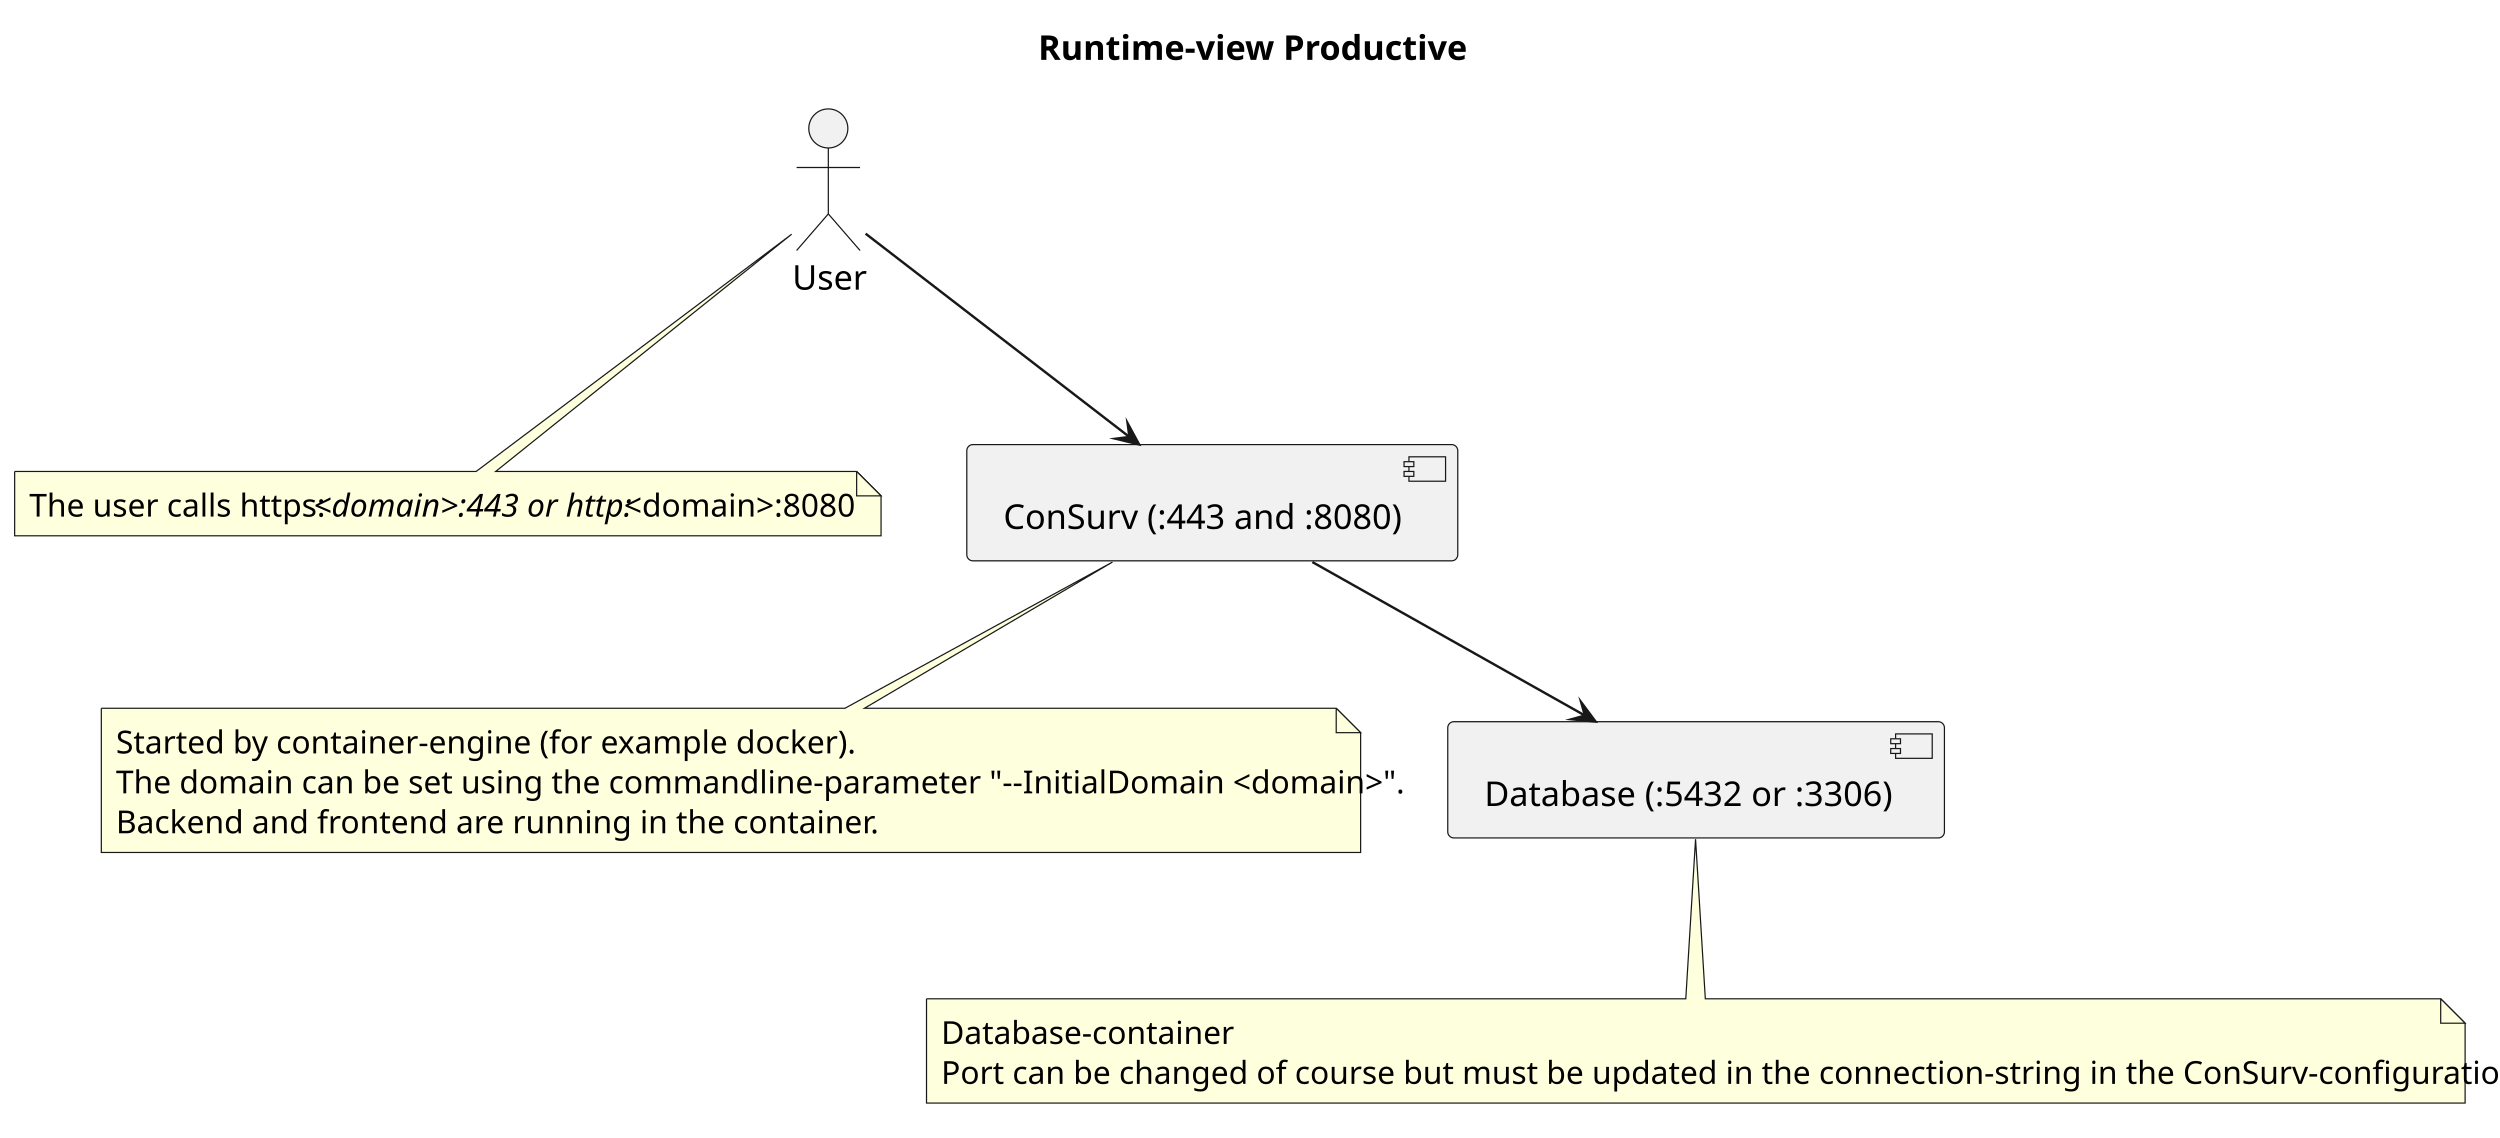
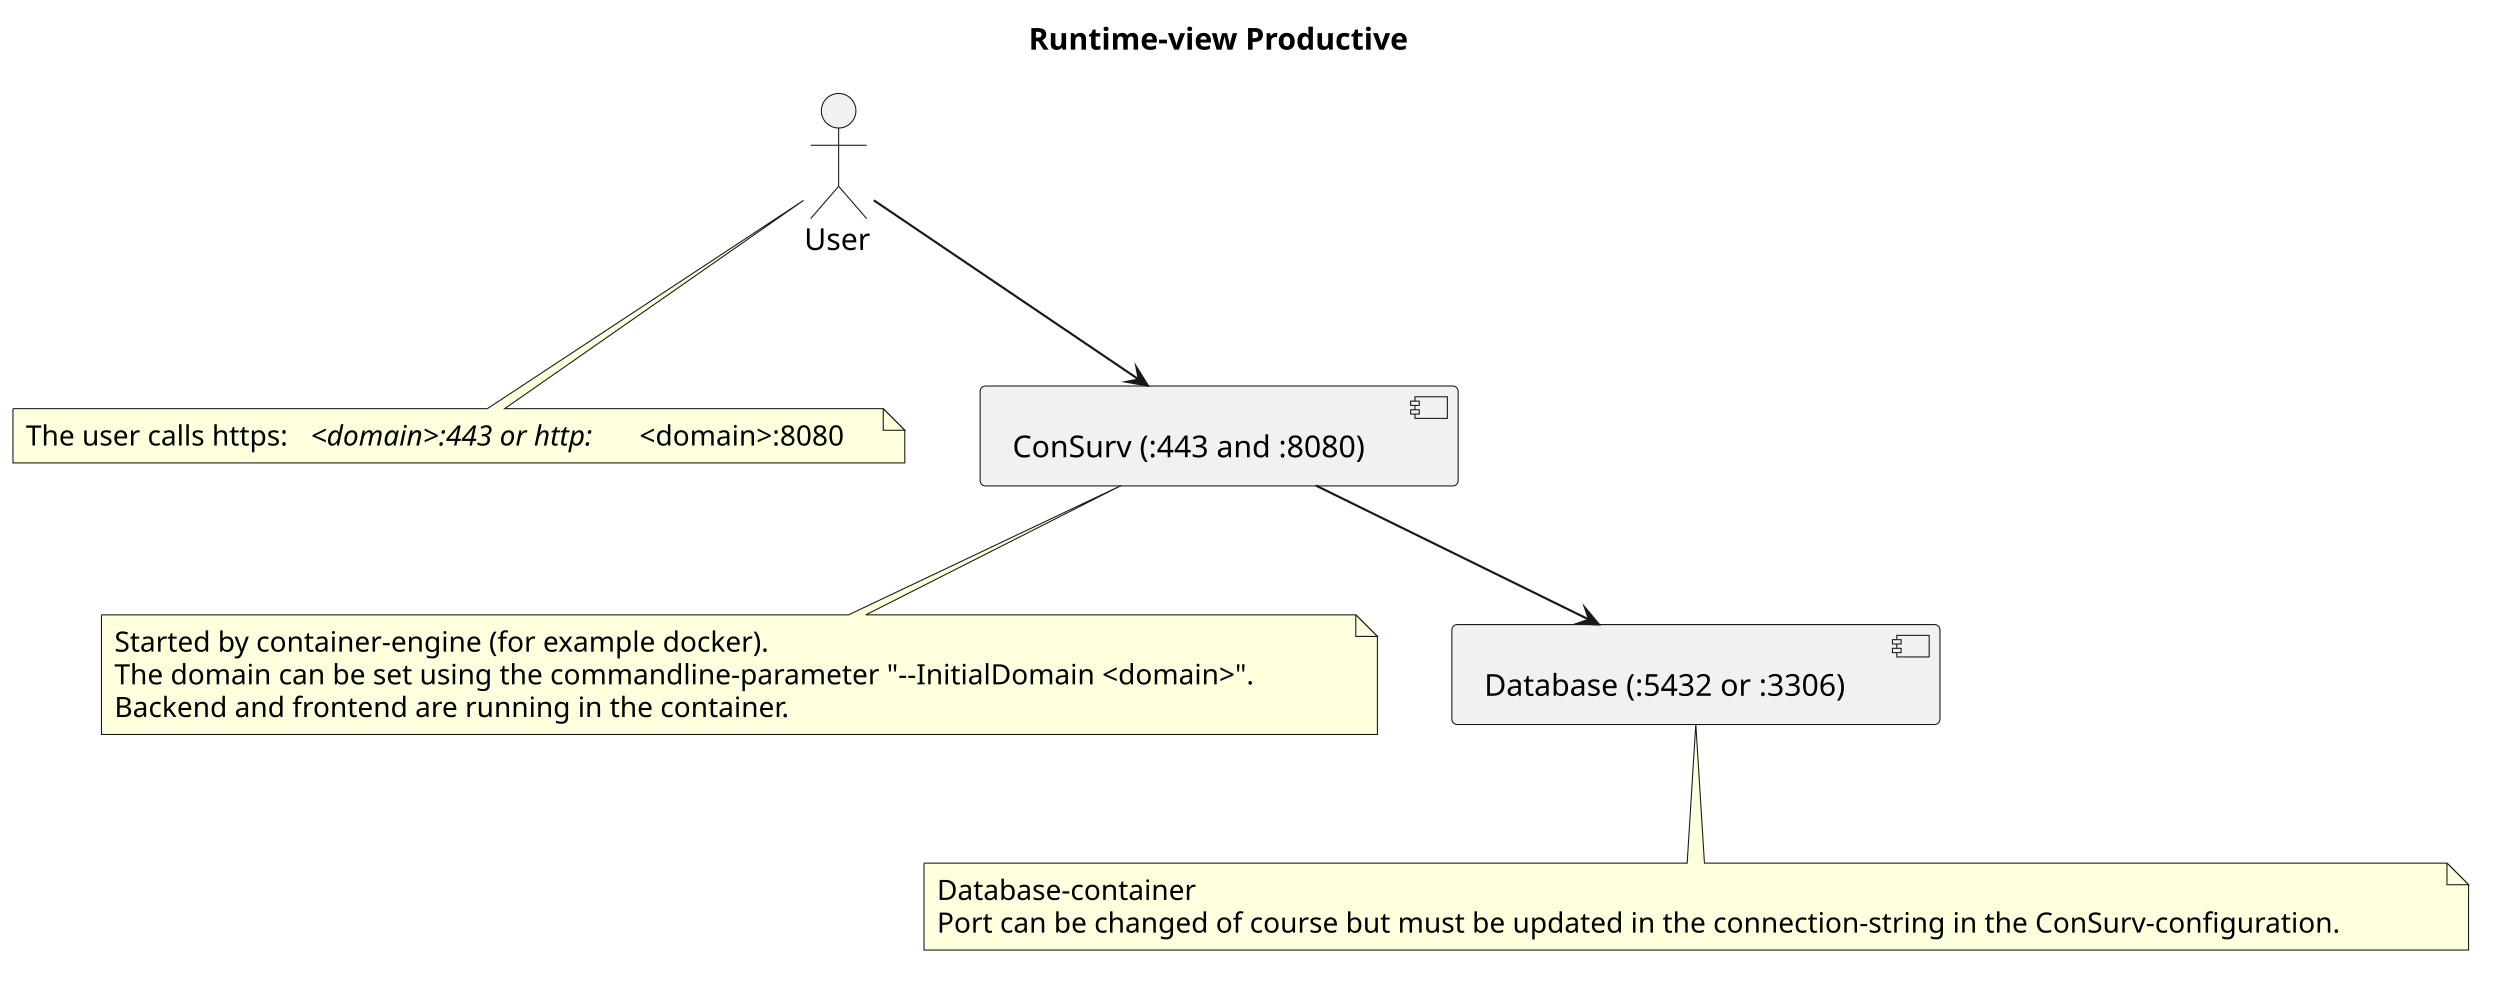
- <svg xmlns="http://www.w3.org/2000/svg" contentStyleType="text/css" data-diagram-type="DESCRIPTION" height="466px" preserveAspectRatio="none" style="width:1024px;height:466px;background:#FFFFFF;" version="1.1" viewBox="0 0 1024 466" width="1024px" zoomAndPan="magnify">
+ <svg xmlns="http://www.w3.org/2000/svg" contentStyleType="text/css" data-diagram-type="DESCRIPTION" height="455px" preserveAspectRatio="none" style="width:1158px;height:455px;background:#FFFFFF;" version="1.1" viewBox="0 0 1158 455" width="1158px" zoomAndPan="magnify">
  <defs />
  <g>
    <g class="title" data-source-line="1">
-       <text fill="#000000" font-family="sans-serif" font-size="14" font-weight="700" lengthAdjust="spacing" textLength="167.255" x="425.228" y="24.533">Runtime-view Productive</text>
+       <text fill="#000000" font-family="sans-serif" font-size="14" font-weight="700" lengthAdjust="spacing" textLength="198.509" x="476.462" y="22.995">Runtime-view Productive</text>
    </g>
    <g class="entity" data-qualified-name="user" data-source-line="3" id="ent0001">
-       <ellipse cx="339.279" cy="52.609" fill="#F1F1F1" rx="8" ry="8" style="stroke:#181818;stroke-width:0.5;" />
-       <path d="M339.279,60.609 L339.279,87.609 M326.279,68.609 L352.279,68.609 M339.279,87.609 L326.279,102.609 M339.279,87.609 L352.279,102.609" fill="none" style="stroke:#181818;stroke-width:0.5;" />
-       <text fill="#000000" font-family="sans-serif" font-size="14" lengthAdjust="spacing" textLength="29.559" x="324.5" y="118.643">User</text>
+       <ellipse cx="388.455" cy="51.297" fill="#F1F1F1" rx="8" ry="8" style="stroke:#181818;stroke-width:0.5;" />
+       <path d="M388.455,59.297 L388.455,86.297 M375.455,67.297 L401.455,67.297 M388.455,86.297 L375.455,101.297 M388.455,86.297 L401.455,101.297" fill="none" style="stroke:#181818;stroke-width:0.5;" />
+       <text fill="#000000" font-family="sans-serif" font-size="14" lengthAdjust="spacing" textLength="31.91" x="372.5" y="115.792">User</text>
    </g>
    <g class="entity" data-qualified-name="UserNote" data-source-line="5" id="ent0002">
-       <path d="M6,193.109 L6,219.461 A0,0 0 0 0 6,219.461 L360.88,219.461 A0,0 0 0 0 360.88,219.461 L360.88,203.109 L350.88,193.109 L203.03,193.109 L324.26,95.929 L195.03,193.109 L6,193.109 A0,0 0 0 0 6,193.109" fill="#FEFFDD" style="stroke:#181818;stroke-width:0.5;" />
-       <path d="M350.88,193.109 L350.88,203.109 L360.88,203.109 L350.88,193.109" fill="#FEFFDD" style="stroke:#181818;stroke-width:0.5;" />
-       <text fill="#000000" font-family="sans-serif" font-size="13" lengthAdjust="spacing" textLength="116.327" x="12" y="211.605">The user calls https:</text>
-       <text fill="#000000" font-family="sans-serif" font-size="13" font-style="italic" lengthAdjust="spacing" textLength="127.201" x="128.327" y="211.605">&lt;domain&gt;:443 or http:</text>
-       <text fill="#000000" font-family="sans-serif" font-size="13" lengthAdjust="spacing" textLength="90.353" x="255.528" y="211.605">&lt;domain&gt;:8080</text>
+       <path d="M6,189.297 L6,214.43 A0,0 0 0 0 6,214.43 L419.107,214.43 A0,0 0 0 0 419.107,214.43 L419.107,199.297 L409.107,189.297 L233.74,189.297 L372.26,92.777 L225.74,189.297 L6,189.297 A0,0 0 0 0 6,189.297" fill="#FEFFDD" style="stroke:#181818;stroke-width:0.5;" />
+       <path d="M409.107,189.297 L409.107,199.297 L419.107,199.297 L409.107,189.297" fill="#FEFFDD" style="stroke:#181818;stroke-width:0.5;" />
+       <text fill="#000000" font-family="sans-serif" font-size="13" lengthAdjust="spacing" textLength="131.879" x="12" y="206.364">The user calls https:</text>
+       <text fill="#000000" font-family="sans-serif" font-size="13" font-style="italic" lengthAdjust="spacing" textLength="152.293" x="143.879" y="206.364">&lt;domain&gt;:443 or http:</text>
+       <text fill="#000000" font-family="sans-serif" font-size="13" lengthAdjust="spacing" textLength="107.936" x="296.172" y="206.364">&lt;domain&gt;:8080</text>
    </g>
    <g class="entity" data-qualified-name="ConSurv" data-source-line="9" id="ent0004">
-       <rect fill="#F1F1F1" height="47.609" rx="2.5" ry="2.5" style="stroke:#181818;stroke-width:0.5;" width="201.102" x="396" y="182.109" />
-       <rect fill="#F1F1F1" height="10" style="stroke:#181818;stroke-width:0.5;" width="15" x="577.102" y="187.109" />
-       <rect fill="#F1F1F1" height="2" style="stroke:#181818;stroke-width:0.5;" width="4" x="575.102" y="189.109" />
-       <rect fill="#F1F1F1" height="2" style="stroke:#181818;stroke-width:0.5;" width="4" x="575.102" y="193.109" />
-       <text fill="#000000" font-family="sans-serif" font-size="14" lengthAdjust="spacing" textLength="161.102" x="411" y="216.643">ConSurv (:443 and :8080)</text>
+       <rect fill="#F1F1F1" height="46.297" rx="2.5" ry="2.5" style="stroke:#181818;stroke-width:0.5;" width="221.412" x="454" y="178.797" />
+       <rect fill="#F1F1F1" height="10" style="stroke:#181818;stroke-width:0.5;" width="15" x="655.412" y="183.797" />
+       <rect fill="#F1F1F1" height="2" style="stroke:#181818;stroke-width:0.5;" width="4" x="653.412" y="185.797" />
+       <rect fill="#F1F1F1" height="2" style="stroke:#181818;stroke-width:0.5;" width="4" x="653.412" y="189.797" />
+       <text fill="#000000" font-family="sans-serif" font-size="14" lengthAdjust="spacing" textLength="181.412" x="469" y="211.792">ConSurv (:443 and :8080)</text>
    </g>
    <g class="entity" data-qualified-name="ConSurvNote" data-source-line="11" id="ent0005">
-       <path d="M41.5,290.109 L41.5,349.164 A0,0 0 0 0 41.5,349.164 L557.312,349.164 A0,0 0 0 0 557.312,349.164 L557.312,300.109 L547.312,290.109 L354.07,290.109 L455.68,230.209 L346.07,290.109 L41.5,290.109 A0,0 0 0 0 41.5,290.109" fill="#FEFFDD" style="stroke:#181818;stroke-width:0.5;" />
-       <path d="M547.312,290.109 L547.312,300.109 L557.312,300.109 L547.312,290.109" fill="#FEFFDD" style="stroke:#181818;stroke-width:0.5;" />
-       <text fill="#000000" font-family="sans-serif" font-size="13" lengthAdjust="spacing" textLength="286.146" x="47.5" y="308.604">Started by container-engine (for example docker).</text>
-       <text fill="#000000" font-family="sans-serif" font-size="13" lengthAdjust="spacing" textLength="494.812" x="47.5" y="324.956">The domain can be set using the commandline-parameter "--InitialDomain &lt;domain&gt;".</text>
-       <text fill="#000000" font-family="sans-serif" font-size="13" lengthAdjust="spacing" textLength="292.703" x="47.5" y="341.308">Backend and frontend are running in the container.</text>
+       <path d="M47,284.797 L47,340.195 A0,0 0 0 0 47,340.195 L638.007,340.195 A0,0 0 0 0 638.007,340.195 L638.007,294.797 L628.007,284.797 L401.05,284.797 L519.31,224.887 L393.05,284.797 L47,284.797 A0,0 0 0 0 47,284.797" fill="#FEFFDD" style="stroke:#181818;stroke-width:0.5;" />
+       <path d="M628.007,284.797 L628.007,294.797 L638.007,294.797 L628.007,284.797" fill="#FEFFDD" style="stroke:#181818;stroke-width:0.5;" />
+       <text fill="#000000" font-family="sans-serif" font-size="13" lengthAdjust="spacing" textLength="327.799" x="53" y="301.864">Started by container-engine (for example docker).</text>
+       <text fill="#000000" font-family="sans-serif" font-size="13" lengthAdjust="spacing" textLength="570.007" x="53" y="316.997">The domain can be set using the commandline-parameter "--InitialDomain &lt;domain&gt;".</text>
+       <text fill="#000000" font-family="sans-serif" font-size="13" lengthAdjust="spacing" textLength="335.524" x="53" y="332.129">Backend and frontend are running in the container.</text>
    </g>
    <g class="entity" data-qualified-name="ConSurvDatabase" data-source-line="17" id="ent0007">
-       <rect fill="#F1F1F1" height="47.609" rx="2.5" ry="2.5" style="stroke:#181818;stroke-width:0.5;" width="203.44" x="593" y="295.609" />
-       <rect fill="#F1F1F1" height="10" style="stroke:#181818;stroke-width:0.5;" width="15" x="776.44" y="300.609" />
-       <rect fill="#F1F1F1" height="2" style="stroke:#181818;stroke-width:0.5;" width="4" x="774.44" y="302.609" />
-       <rect fill="#F1F1F1" height="2" style="stroke:#181818;stroke-width:0.5;" width="4" x="774.44" y="306.609" />
-       <text fill="#000000" font-family="sans-serif" font-size="14" lengthAdjust="spacing" textLength="163.44" x="608" y="330.143">Database (:5432 or :3306)</text>
+       <rect fill="#F1F1F1" height="46.297" rx="2.5" ry="2.5" style="stroke:#181818;stroke-width:0.5;" width="226.088" x="672.5" y="289.297" />
+       <rect fill="#F1F1F1" height="10" style="stroke:#181818;stroke-width:0.5;" width="15" x="878.588" y="294.297" />
+       <rect fill="#F1F1F1" height="2" style="stroke:#181818;stroke-width:0.5;" width="4" x="876.588" y="296.297" />
+       <rect fill="#F1F1F1" height="2" style="stroke:#181818;stroke-width:0.5;" width="4" x="876.588" y="300.297" />
+       <text fill="#000000" font-family="sans-serif" font-size="14" lengthAdjust="spacing" textLength="186.088" x="687.5" y="322.292">Database (:5432 or :3306)</text>
    </g>
    <g class="entity" data-qualified-name="ConSurvDatabaseNote" data-source-line="19" id="ent0008">
-       <path d="M379.5,409.109 L379.5,451.812 A0,0 0 0 0 379.5,451.812 L1009.71,451.812 A0,0 0 0 0 1009.71,451.812 L1009.71,419.109 L999.71,409.109 L698.5,409.109 L694.5,343.729 L690.5,409.109 L379.5,409.109 A0,0 0 0 0 379.5,409.109" fill="#FEFFDD" style="stroke:#181818;stroke-width:0.5;" />
-       <path d="M999.71,409.109 L999.71,419.109 L1009.71,419.109 L999.71,409.109" fill="#FEFFDD" style="stroke:#181818;stroke-width:0.5;" />
-       <text fill="#000000" font-family="sans-serif" font-size="13" lengthAdjust="spacing" textLength="113.458" x="385.5" y="427.604">Database-container</text>
-       <text fill="#000000" font-family="sans-serif" font-size="13" lengthAdjust="spacing" textLength="609.21" x="385.5" y="443.956">Port can be changed of course but must be updated in the connection-string in the ConSurv-configuration.</text>
+       <path d="M428,399.797 L428,440.062 A0,0 0 0 0 428,440.062 L1143.434,440.062 A0,0 0 0 0 1143.434,440.062 L1143.434,409.797 L1133.434,399.797 L789.5,399.797 L785.5,335.417 L781.5,399.797 L428,399.797 A0,0 0 0 0 428,399.797" fill="#FEFFDD" style="stroke:#181818;stroke-width:0.5;" />
+       <path d="M1133.434,399.797 L1133.434,409.797 L1143.434,409.797 L1133.434,399.797" fill="#FEFFDD" style="stroke:#181818;stroke-width:0.5;" />
+       <text fill="#000000" font-family="sans-serif" font-size="13" lengthAdjust="spacing" textLength="128.318" x="434" y="416.864">Database-container</text>
+       <text fill="#000000" font-family="sans-serif" font-size="13" lengthAdjust="spacing" textLength="694.434" x="434" y="431.997">Port can be changed of course but must be updated in the connection-string in the ConSurv-configuration.</text>
    </g>
    <g class="link" data-entity-1="ent0001" data-entity-2="ent0004" data-link-type="dependency" data-source-line="24" id="lnk10">
-       <path d="M354.55,95.709 C380.26,115.529 429.139,153.198 462.599,178.978" fill="none" id="user-to-ConSurv" style="stroke:#181818;stroke-width:1;" />
-       <polygon fill="#181818" points="466.56,182.029,461.872,173.368,462.599,178.978,456.989,179.705,466.56,182.029" style="stroke:#181818;stroke-width:1;stroke-linejoin:miter;stroke-miterlimit:10;" />
+       <path d="M404.74,92.777 C433.51,112.227 489.778,150.276 527.508,175.786" fill="none" id="user-to-ConSurv" style="stroke:#181818;stroke-width:1;" />
+       <polygon fill="#181818" points="531.65,178.587,526.435,170.232,527.508,175.786,521.954,176.86,531.65,178.587" style="stroke:#181818;stroke-width:1;stroke-linejoin:miter;stroke-miterlimit:10;" />
    </g>
    <g class="link" data-entity-1="ent0004" data-entity-2="ent0007" data-link-type="dependency" data-source-line="25" id="lnk11">
-       <path d="M537.53,230.209 C571.51,249.349 615.203,273.956 649.173,293.086" fill="none" id="ConSurv-to-ConSurvDatabase" style="stroke:#181818;stroke-width:1;" />
-       <polygon fill="#181818" points="653.53,295.539,647.651,287.638,649.173,293.086,643.725,294.608,653.53,295.539" style="stroke:#181818;stroke-width:1;stroke-linejoin:miter;stroke-miterlimit:10;" />
+       <path d="M609.49,224.887 C647.73,243.657 697.861,268.274 736.082,287.034" fill="none" id="ConSurv-to-ConSurvDatabase" style="stroke:#181818;stroke-width:1;" />
+       <polygon fill="#181818" points="740.57,289.237,734.253,281.68,736.082,287.034,730.728,288.862,740.57,289.237" style="stroke:#181818;stroke-width:1;stroke-linejoin:miter;stroke-miterlimit:10;" />
    </g>
  </g>
</svg>
